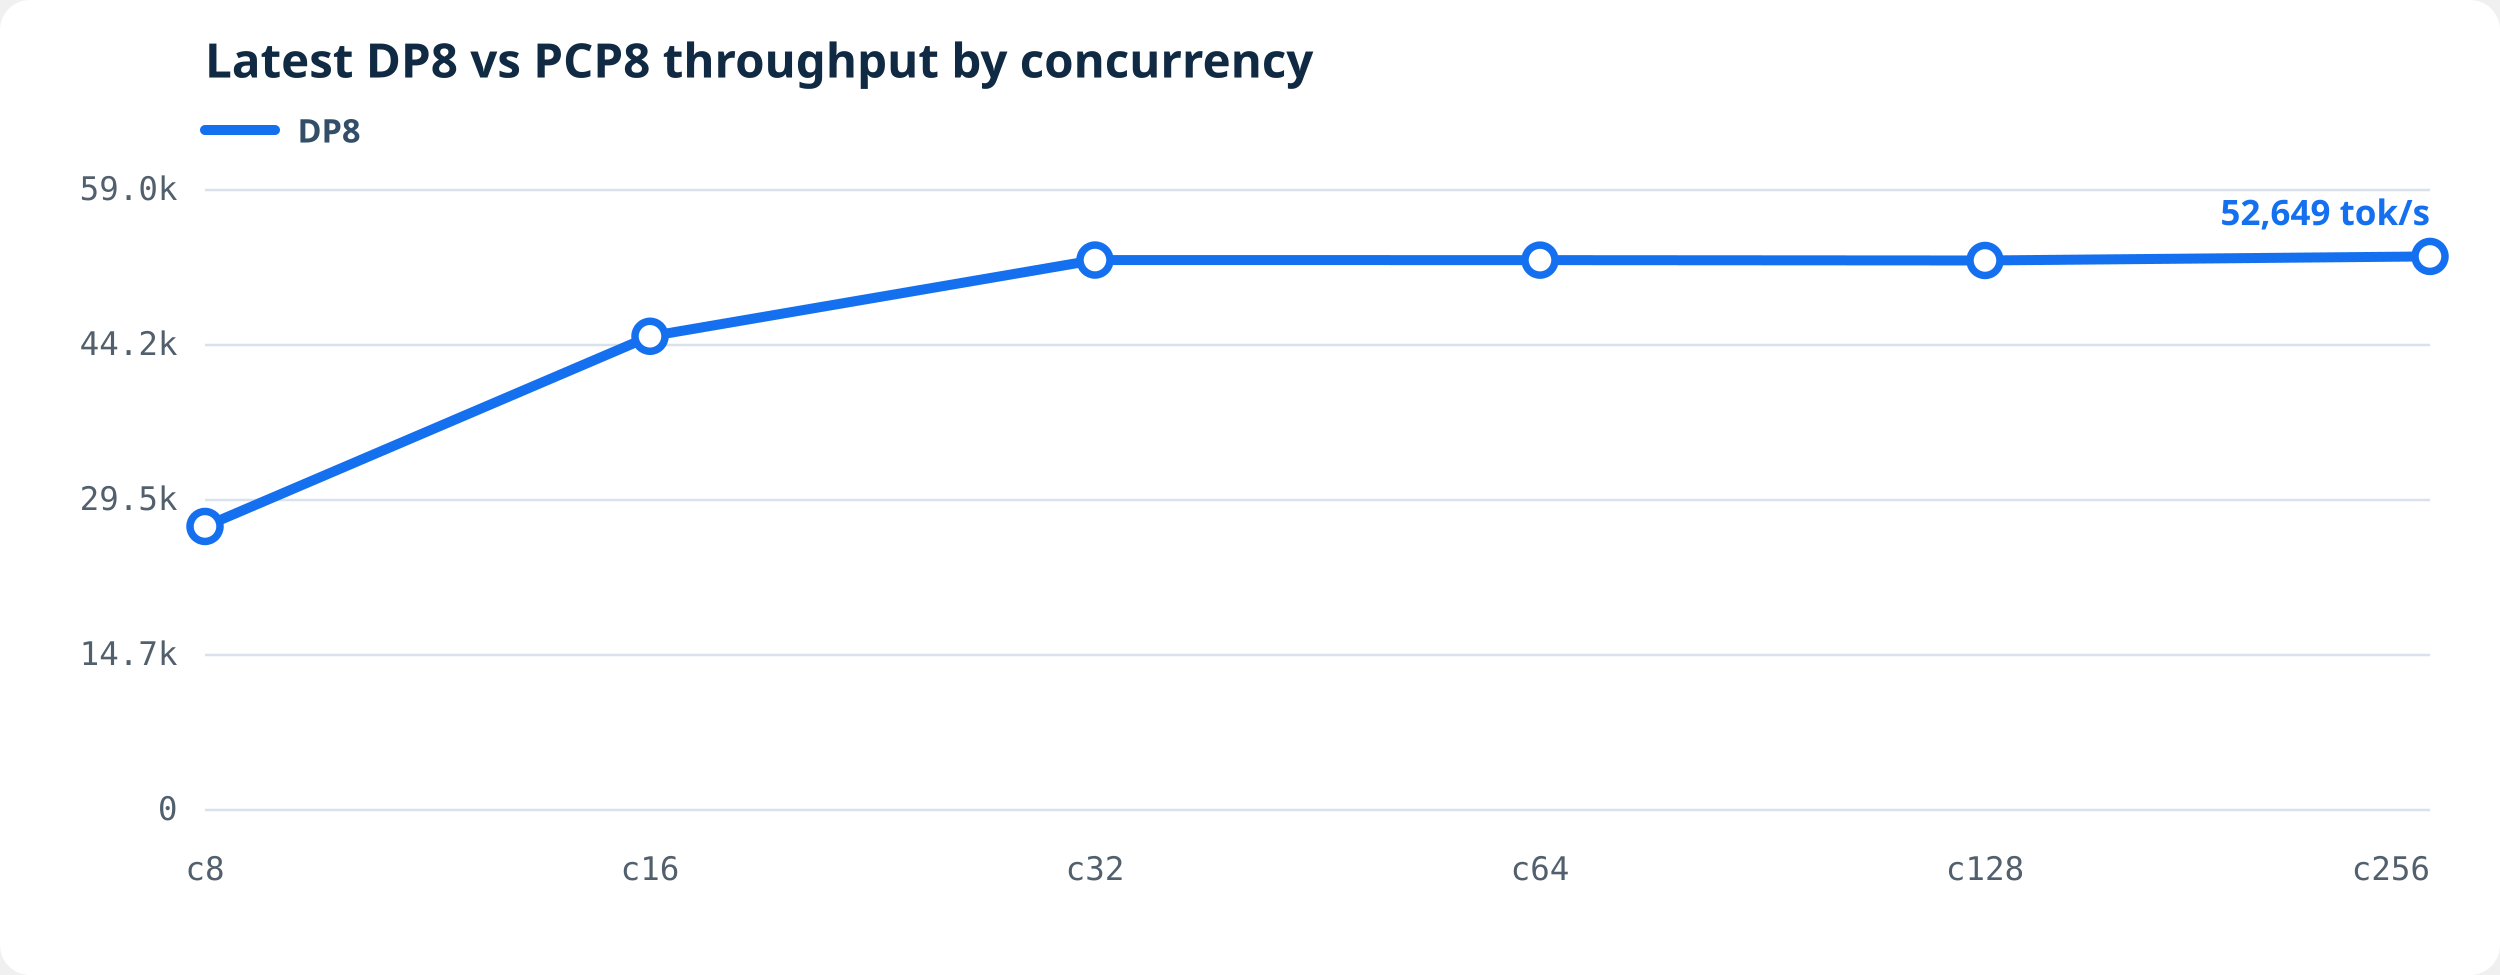
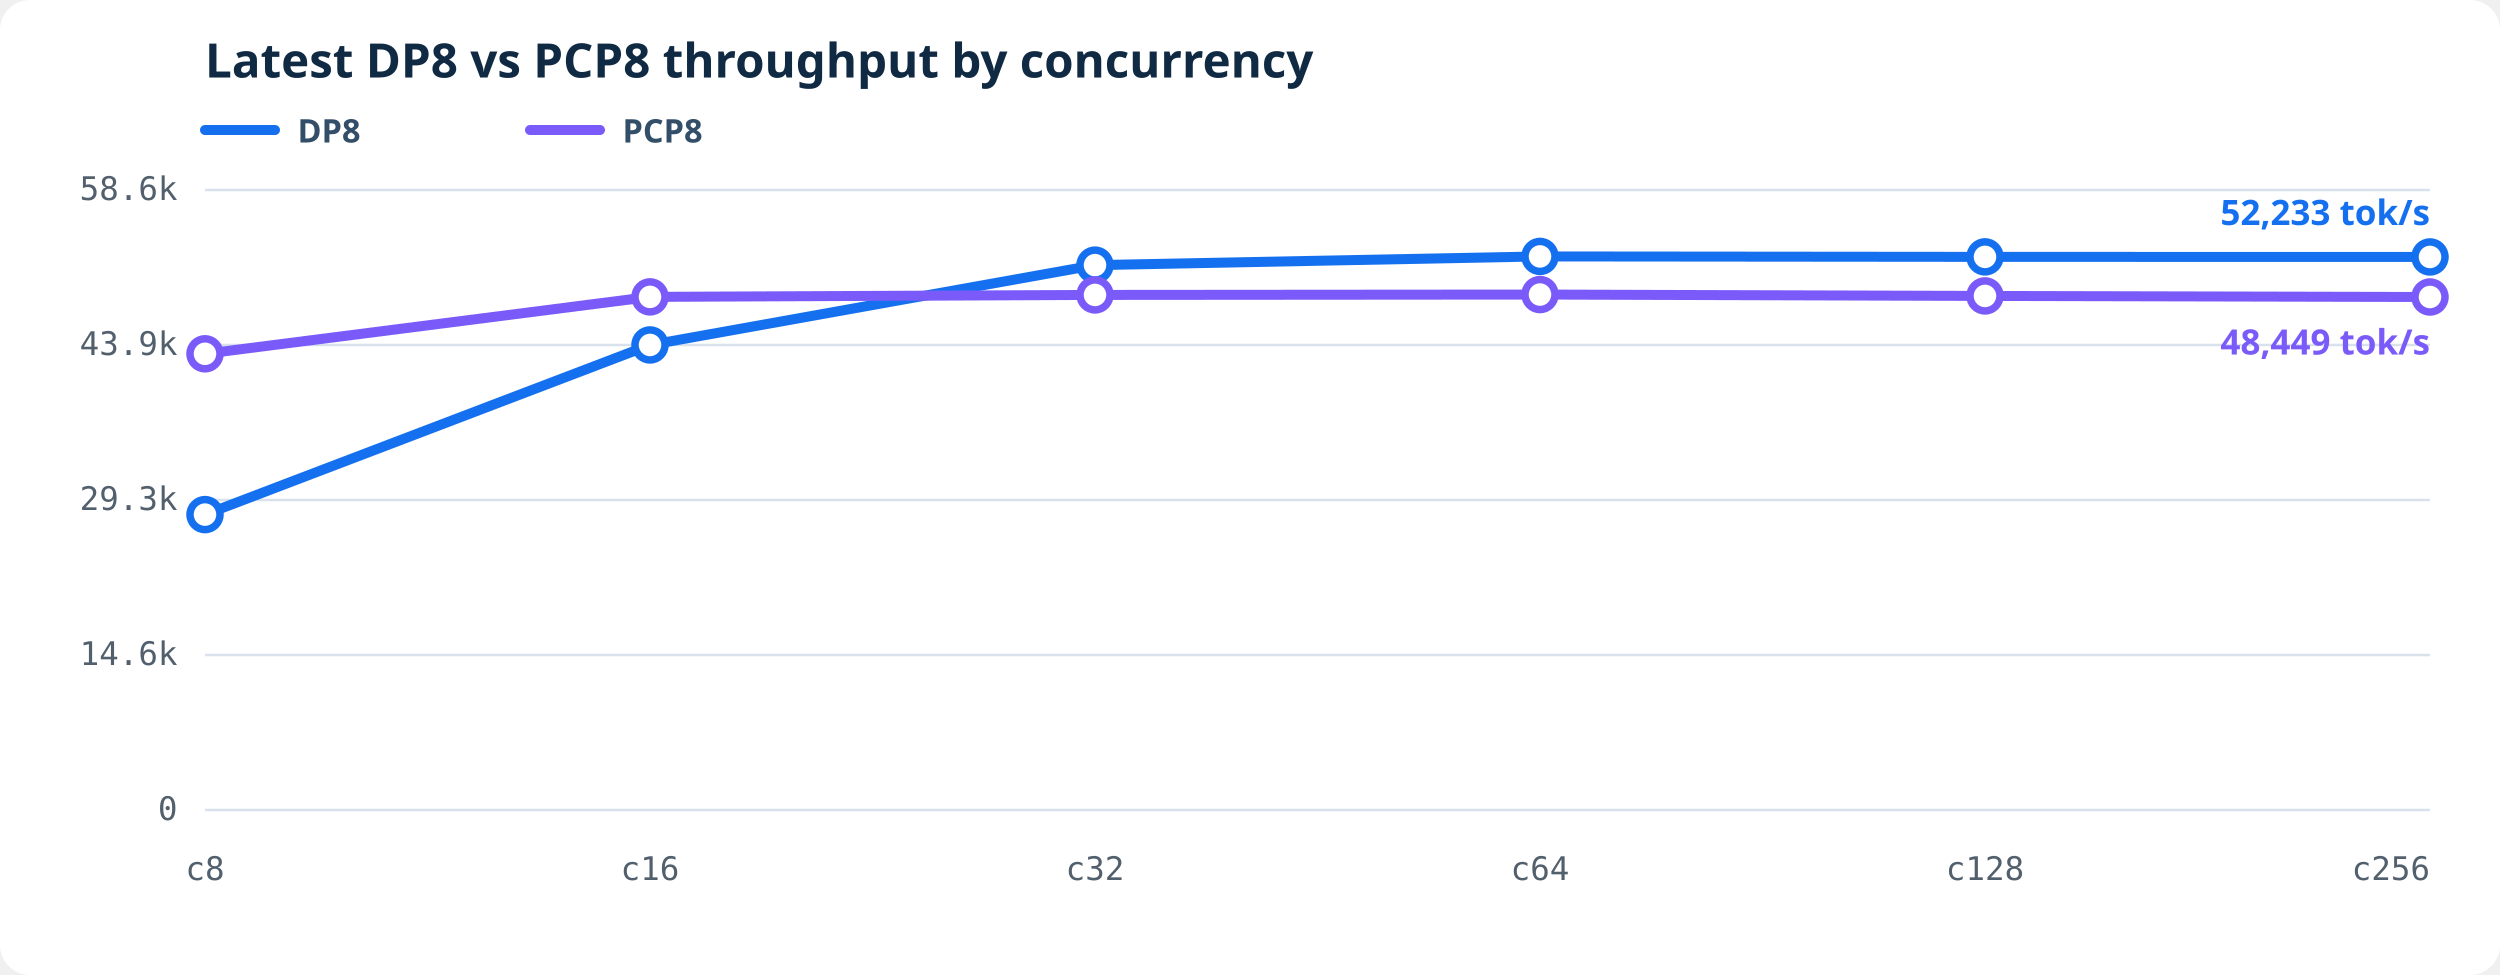
<svg xmlns="http://www.w3.org/2000/svg" viewBox="0 0 1000 390" role="img" aria-labelledby="throughput-title throughput-desc">
  <style>.bg{fill:#fff}.grid{stroke:#d9e2ec;stroke-width:1}.axis{fill:#52606d;font:13px ui-monospace,SFMono-Regular,Consolas,monospace}.heading{fill:#102a43;font:600 19px system-ui,sans-serif}.line{fill:none;stroke-width:4;stroke-linejoin:round;stroke-linecap:round}.dot{fill:#fff;stroke-width:3}.latest{stroke-width:3}.legend{fill:#334e68;font:600 13px system-ui,sans-serif}.value{font:600 14px system-ui,sans-serif}</style>
  <rect class="bg" width="1000" height="390" rx="12" />
  <text class="heading" x="82" y="31">Latest DP8 vs PCP8 throughput by concurrency</text>
  <line x1="82" y1="52" x2="110" y2="52" stroke="#1570ef" stroke-width="4" stroke-linecap="round" />
  <text class="legend" x="119" y="57">DP8</text>
+   <line x1="212" y1="52" x2="240" y2="52" stroke="#7a5af8" stroke-width="4" stroke-linecap="round" />
+   <text class="legend" x="249" y="57">PCP8</text>
  <line class="grid" x1="82" y1="324.00" x2="972" y2="324.00" />
  <text class="axis" text-anchor="end" x="71" y="328.00">0</text>
  <line class="grid" x1="82" y1="262.00" x2="972" y2="262.00" />
-   <text class="axis" text-anchor="end" x="71" y="266.00">14.7k</text>
+   <text class="axis" text-anchor="end" x="71" y="266.00">14.6k</text>
  <line class="grid" x1="82" y1="200.00" x2="972" y2="200.00" />
-   <text class="axis" text-anchor="end" x="71" y="204.00">29.5k</text>
+   <text class="axis" text-anchor="end" x="71" y="204.00">29.3k</text>
  <line class="grid" x1="82" y1="138.00" x2="972" y2="138.00" />
-   <text class="axis" text-anchor="end" x="71" y="142.00">44.2k</text>
+   <text class="axis" text-anchor="end" x="71" y="142.00">43.9k</text>
  <line class="grid" x1="82" y1="76.00" x2="972" y2="76.00" />
-   <text class="axis" text-anchor="end" x="71" y="80.00">59.0k</text>
+   <text class="axis" text-anchor="end" x="71" y="80.00">58.6k</text>
  <text class="axis" text-anchor="middle" x="82.00" y="352">c8</text>
  <text class="axis" text-anchor="middle" x="260.00" y="352">c16</text>
  <text class="axis" text-anchor="middle" x="438.00" y="352">c32</text>
  <text class="axis" text-anchor="middle" x="616.00" y="352">c64</text>
  <text class="axis" text-anchor="middle" x="794.00" y="352">c128</text>
  <text class="axis" text-anchor="end" x="972.00" y="352">c256</text>
-   <polyline class="line" stroke="#1570ef" points="82.00,210.58 260.00,134.51 438.00,104.02 616.00,104.05 794.00,104.19 972.00,102.57" />
-   <circle class="dot" fill="#fff" stroke="#1570ef" cx="82.00" cy="210.58" r="6" />
-   <circle class="dot" fill="#fff" stroke="#1570ef" cx="260.00" cy="134.51" r="6" />
-   <circle class="dot" fill="#fff" stroke="#1570ef" cx="438.00" cy="104.02" r="6" />
-   <circle class="dot" fill="#fff" stroke="#1570ef" cx="616.00" cy="104.05" r="6" />
-   <circle class="dot" fill="#fff" stroke="#1570ef" cx="794.00" cy="104.19" r="6" />
-   <circle class="dot latest" fill="#1570ef" stroke="#1570ef" cx="972.00" cy="102.57" r="6" />
-   <text class="value" fill="#1570ef" text-anchor="end" x="972.00" y="90.00">52,649 tok/s</text>
+   <polyline class="line" stroke="#1570ef" points="82.00,205.84 260.00,137.98 438.00,106.05 616.00,102.57 794.00,102.75 972.00,102.78" />
+   <circle class="dot" fill="#fff" stroke="#1570ef" cx="82.00" cy="205.84" r="6" />
+   <circle class="dot" fill="#fff" stroke="#1570ef" cx="260.00" cy="137.98" r="6" />
+   <circle class="dot" fill="#fff" stroke="#1570ef" cx="438.00" cy="106.05" r="6" />
+   <circle class="dot" fill="#fff" stroke="#1570ef" cx="616.00" cy="102.57" r="6" />
+   <circle class="dot" fill="#fff" stroke="#1570ef" cx="794.00" cy="102.75" r="6" />
+   <circle class="dot latest" fill="#1570ef" stroke="#1570ef" cx="972.00" cy="102.78" r="6" />
+   <text class="value" fill="#1570ef" text-anchor="end" x="972.00" y="90.00">52,233 tok/s</text>
+   <polyline class="line" stroke="#7a5af8" points="82.00,141.52 260.00,118.75 438.00,117.97 616.00,117.82 794.00,118.37 972.00,118.80" />
+   <circle class="dot" fill="#fff" stroke="#7a5af8" cx="82.00" cy="141.52" r="6" />
+   <circle class="dot" fill="#fff" stroke="#7a5af8" cx="260.00" cy="118.75" r="6" />
+   <circle class="dot" fill="#fff" stroke="#7a5af8" cx="438.00" cy="117.97" r="6" />
+   <circle class="dot" fill="#fff" stroke="#7a5af8" cx="616.00" cy="117.82" r="6" />
+   <circle class="dot" fill="#fff" stroke="#7a5af8" cx="794.00" cy="118.37" r="6" />
+   <circle class="dot latest" fill="#7a5af8" stroke="#7a5af8" cx="972.00" cy="118.80" r="6" />
+   <text class="value" fill="#7a5af8" text-anchor="end" x="972.00" y="141.80">48,449 tok/s</text>
</svg>
